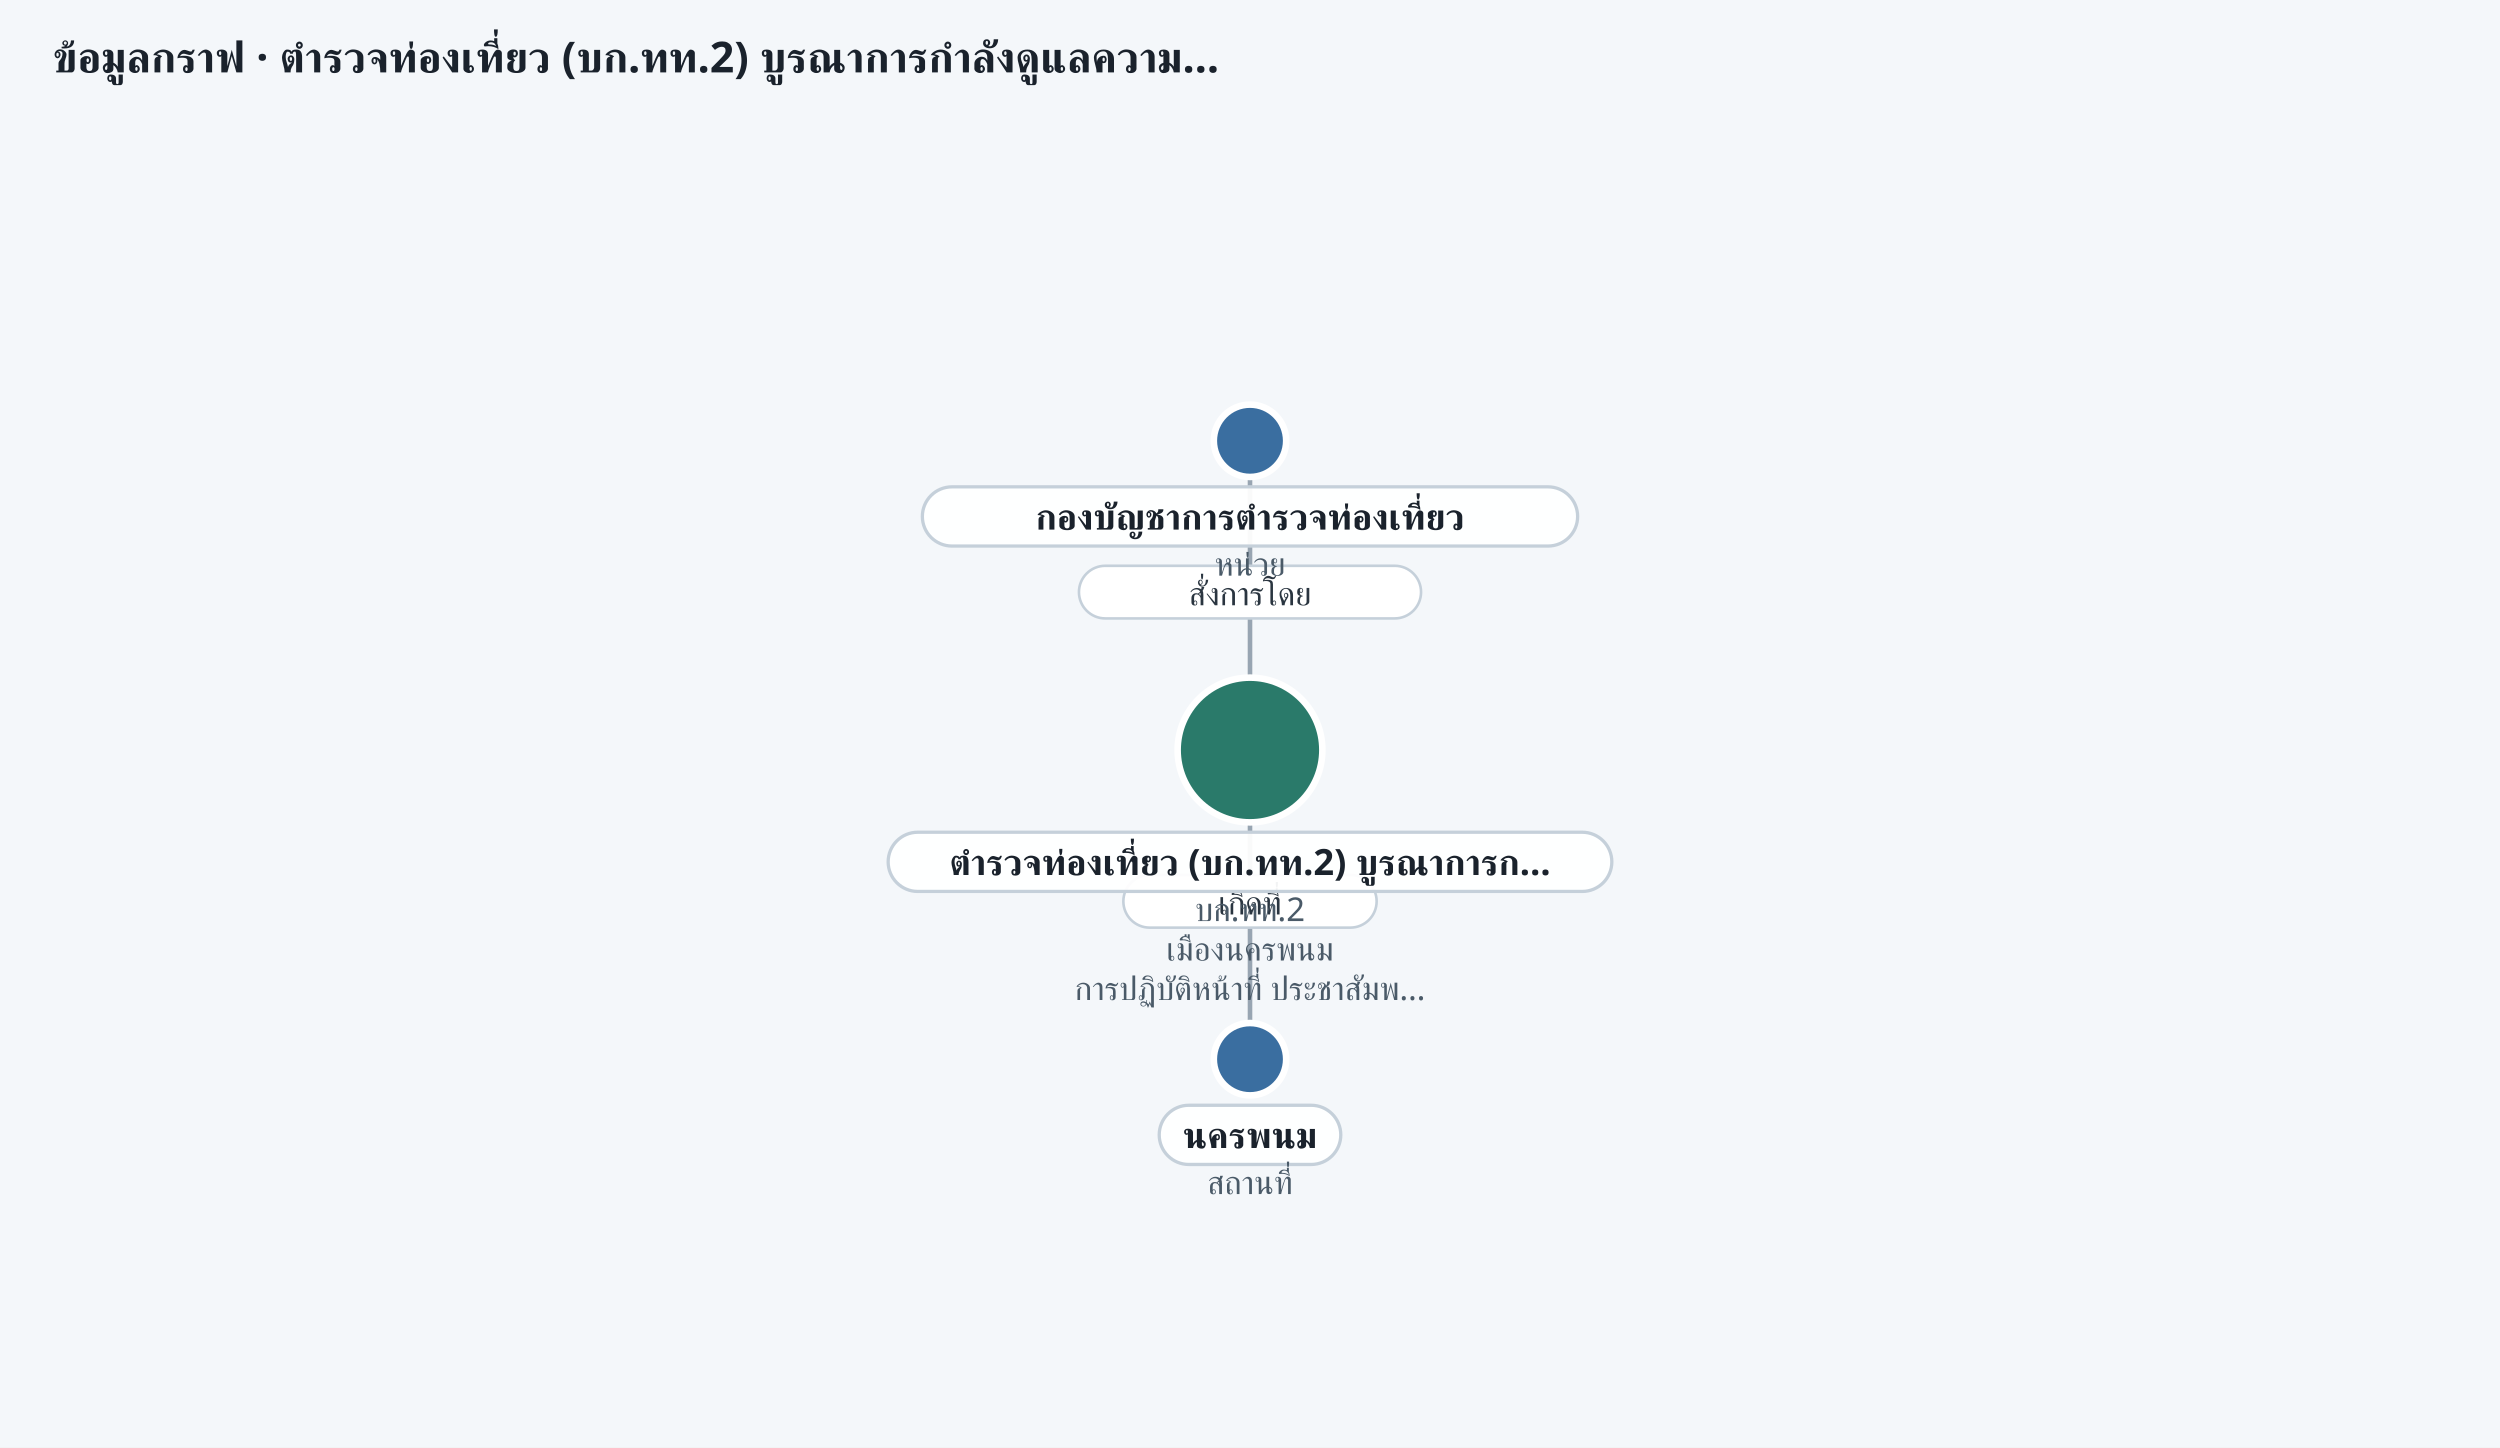
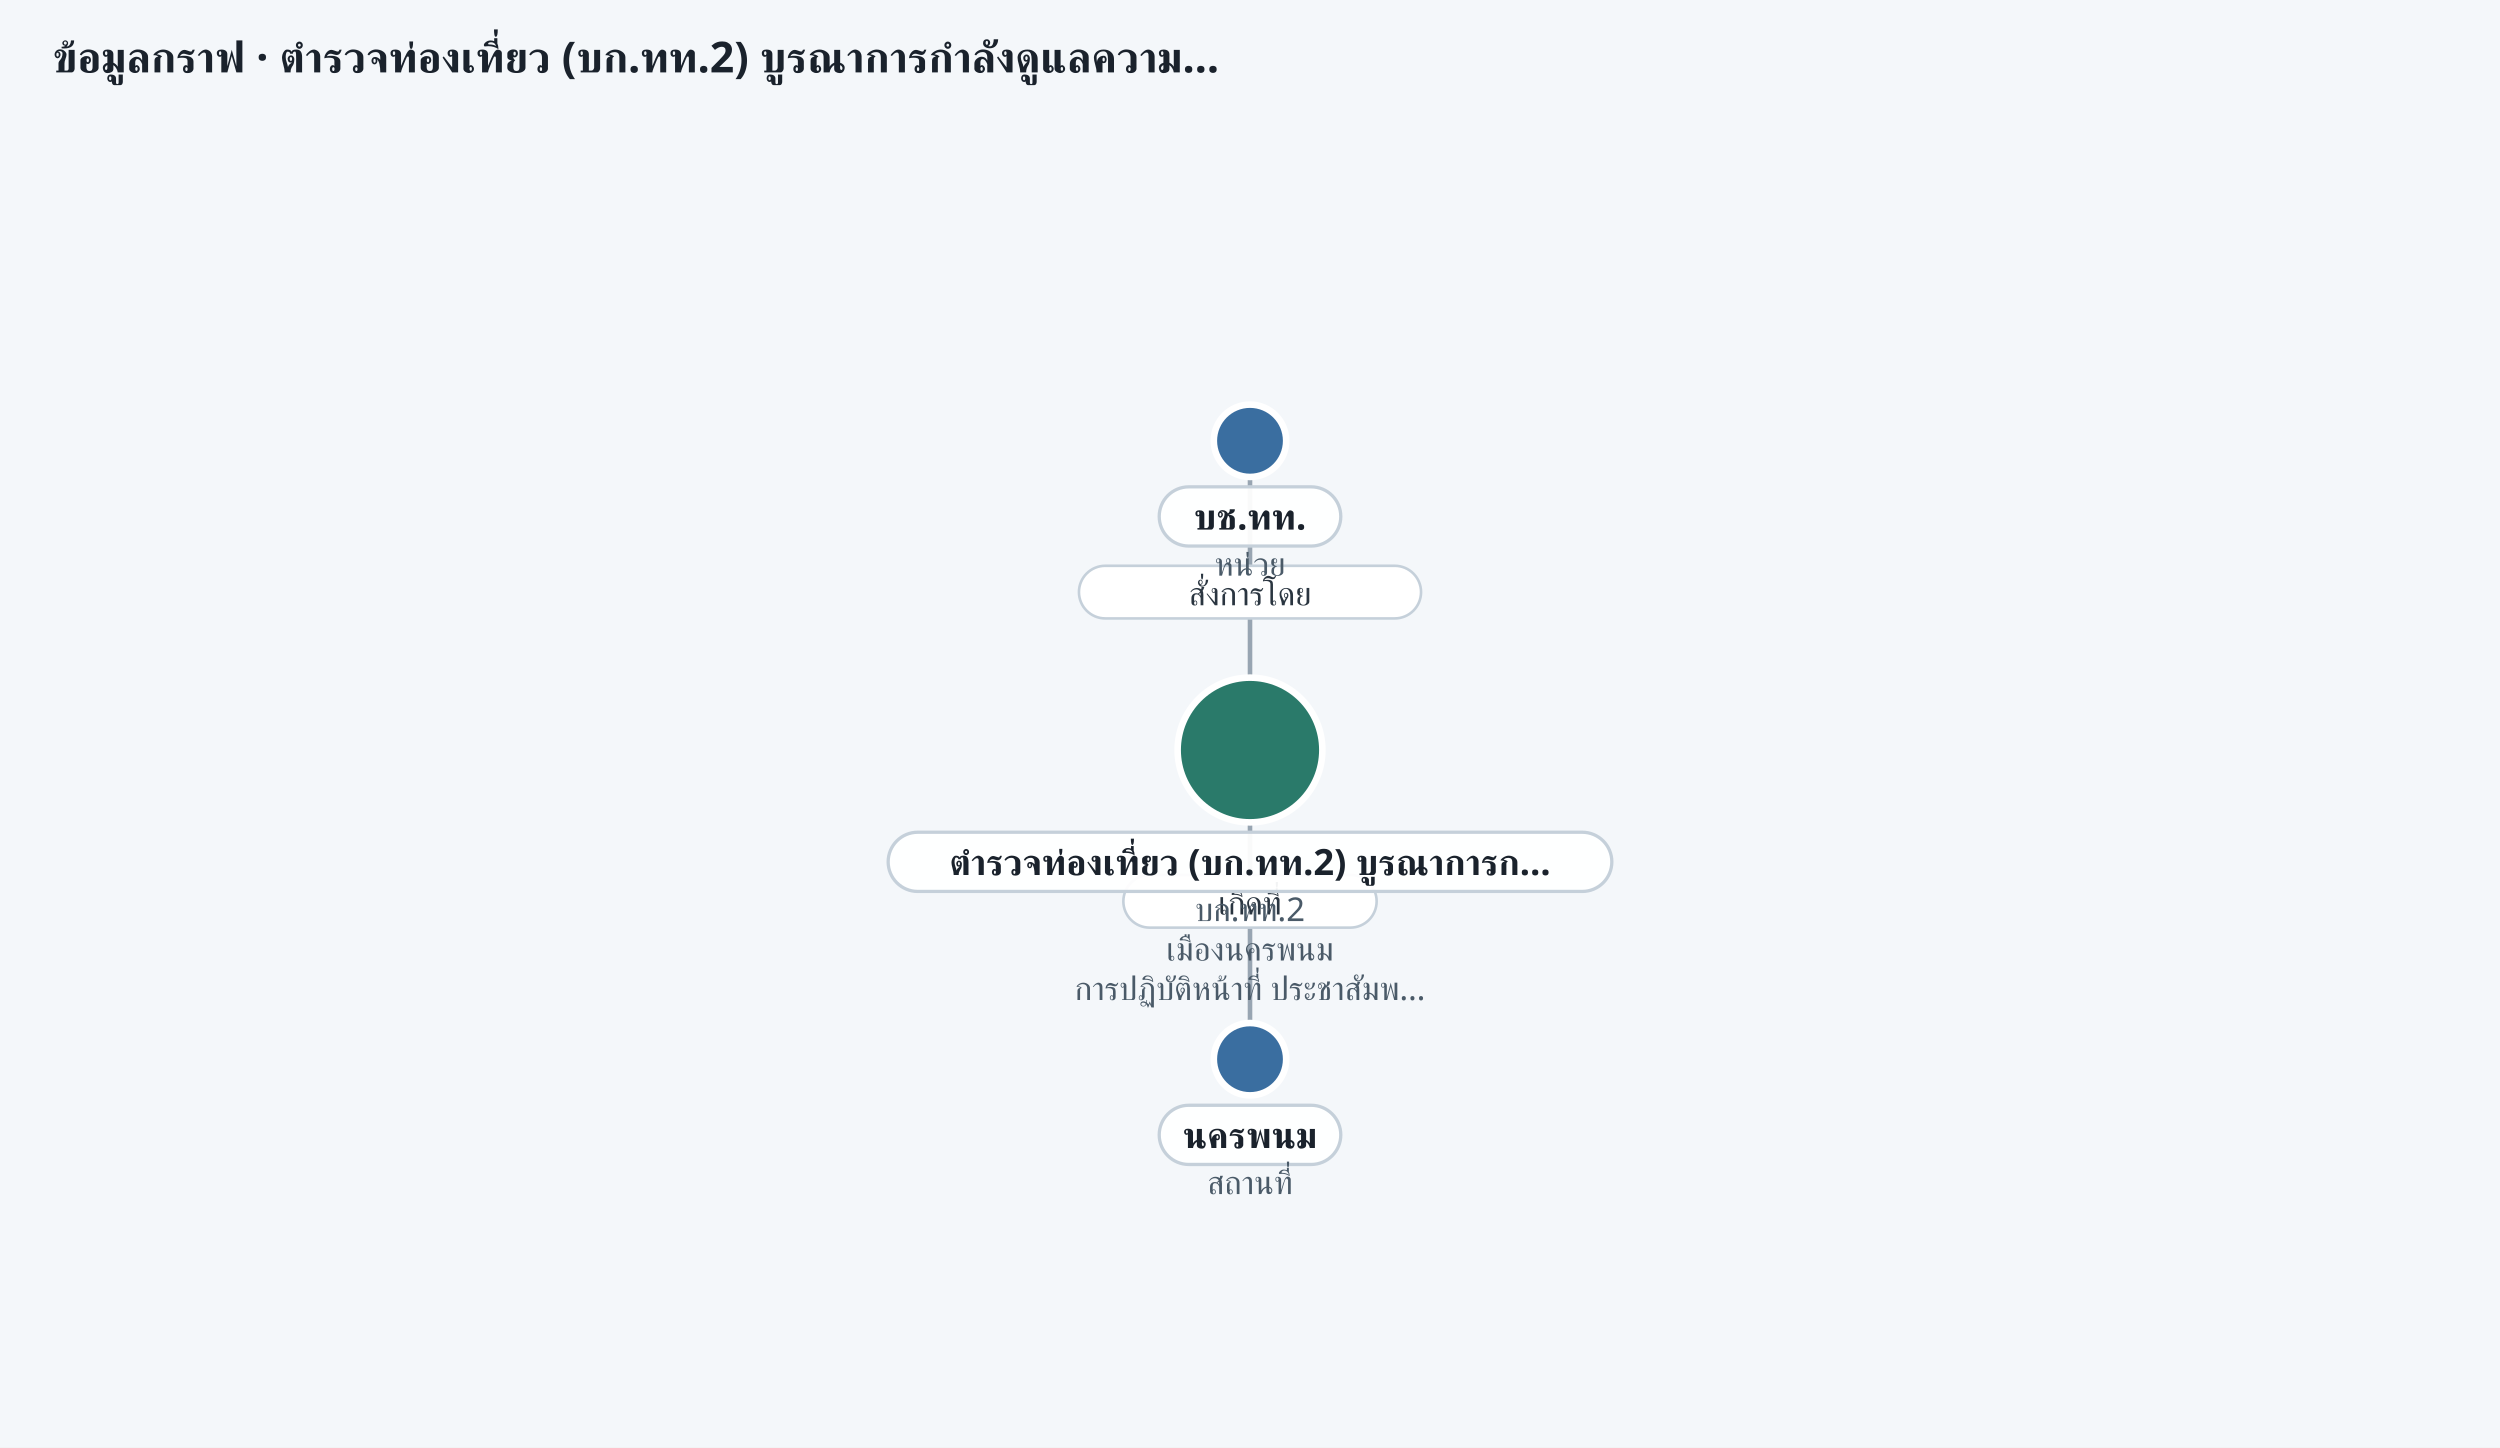
<svg xmlns="http://www.w3.org/2000/svg" width="760" height="440" viewBox="0 0 760 440" role="img" aria-label="ego graph 20261028-police-01">
  <rect width="100%" height="100%" fill="#f4f7fa" />
  <text x="16" y="22" font-size="13" font-weight="700" fill="#1a222c" font-family="Sarabun, Anuphan, sans-serif">ข้อมูลกราฟ · ตำรวจท่องเที่ยว (บก.ทท.2) บูรณาการกำลังดูแลความ…</text>
  <line x1="380.0" y1="228.0" x2="380.0" y2="134.0" stroke="#7a8a9a" stroke-width="1.4" opacity="0.75" />
  <rect x="328.0" y="172.0" width="104.0" height="16" rx="8" fill="#fff" stroke="#c5d0da" stroke-width="0.8" />
  <text x="380.0" y="184.0" text-anchor="middle" font-size="10" fill="#2a3540" font-family="Sarabun, Anuphan, sans-serif">สั่งการโดย</text>
  <line x1="380.0" y1="228.0" x2="380.0" y2="322.0" stroke="#7a8a9a" stroke-width="1.4" opacity="0.75" />
  <rect x="341.5" y="266.0" width="77.0" height="16" rx="8" fill="#fff" stroke="#c5d0da" stroke-width="0.8" />
  <text x="380.0" y="278.0" text-anchor="middle" font-size="10" fill="#2a3540" font-family="Sarabun, Anuphan, sans-serif">เกิดที่</text>
  <circle cx="380.0" cy="228.0" r="22" fill="#2a7a6a" stroke="#fff" stroke-width="2" />
  <rect x="270.0" y="253.0" width="220.0" height="18" rx="9" fill="rgba(255,255,255,0.94)" stroke="#c5d0da" />
  <text x="380.0" y="266.0" text-anchor="middle" font-size="11" font-weight="600" fill="#1a222c" font-family="Sarabun, Anuphan, sans-serif">ตำรวจท่องเที่ยว (บก.ทท.2) บูรณาการก…</text>
  <text x="380.0" y="280.0" text-anchor="middle" font-size="10" fill="#4a5a68" font-family="Sarabun, Anuphan, sans-serif">บก.ทท.2</text>
  <text x="380.0" y="292.0" text-anchor="middle" font-size="10" fill="#4a5a68" font-family="Sarabun, Anuphan, sans-serif">เมืองนครพนม</text>
  <text x="380.0" y="304.0" text-anchor="middle" font-size="10" fill="#4a5a68" font-family="Sarabun, Anuphan, sans-serif">การปฏิบัติหน้าที่ ประชาสัมพ…</text>
  <circle cx="380.0" cy="134.0" r="11" fill="#3a6ea0" stroke="#fff" stroke-width="2" />
-   <rect x="280.4" y="148.0" width="199.2" height="18" rx="9" fill="rgba(255,255,255,0.94)" stroke="#c5d0da" />
-   <text x="380.0" y="161.0" text-anchor="middle" font-size="11" font-weight="600" fill="#1a222c" font-family="Sarabun, Anuphan, sans-serif">กองบัญชาการตำรวจท่องเที่ยว</text>
+   <rect x="352.4" y="148.0" width="55.2" height="18" rx="9" fill="rgba(255,255,255,0.94)" stroke="#c5d0da" />
+   <text x="380.0" y="161.0" text-anchor="middle" font-size="11" font-weight="600" fill="#1a222c" font-family="Sarabun, Anuphan, sans-serif">บช.ทท.</text>
  <text x="380.0" y="175.0" text-anchor="middle" font-size="10" fill="#4a5a68" font-family="Sarabun, Anuphan, sans-serif">หน่วย</text>
  <circle cx="380.0" cy="322.0" r="11" fill="#3a6ea0" stroke="#fff" stroke-width="2" />
  <rect x="352.4" y="336.0" width="55.2" height="18" rx="9" fill="rgba(255,255,255,0.94)" stroke="#c5d0da" />
  <text x="380.0" y="349.0" text-anchor="middle" font-size="11" font-weight="600" fill="#1a222c" font-family="Sarabun, Anuphan, sans-serif">นครพนม</text>
  <text x="380.0" y="363.0" text-anchor="middle" font-size="10" fill="#4a5a68" font-family="Sarabun, Anuphan, sans-serif">สถานที่</text>
</svg>
